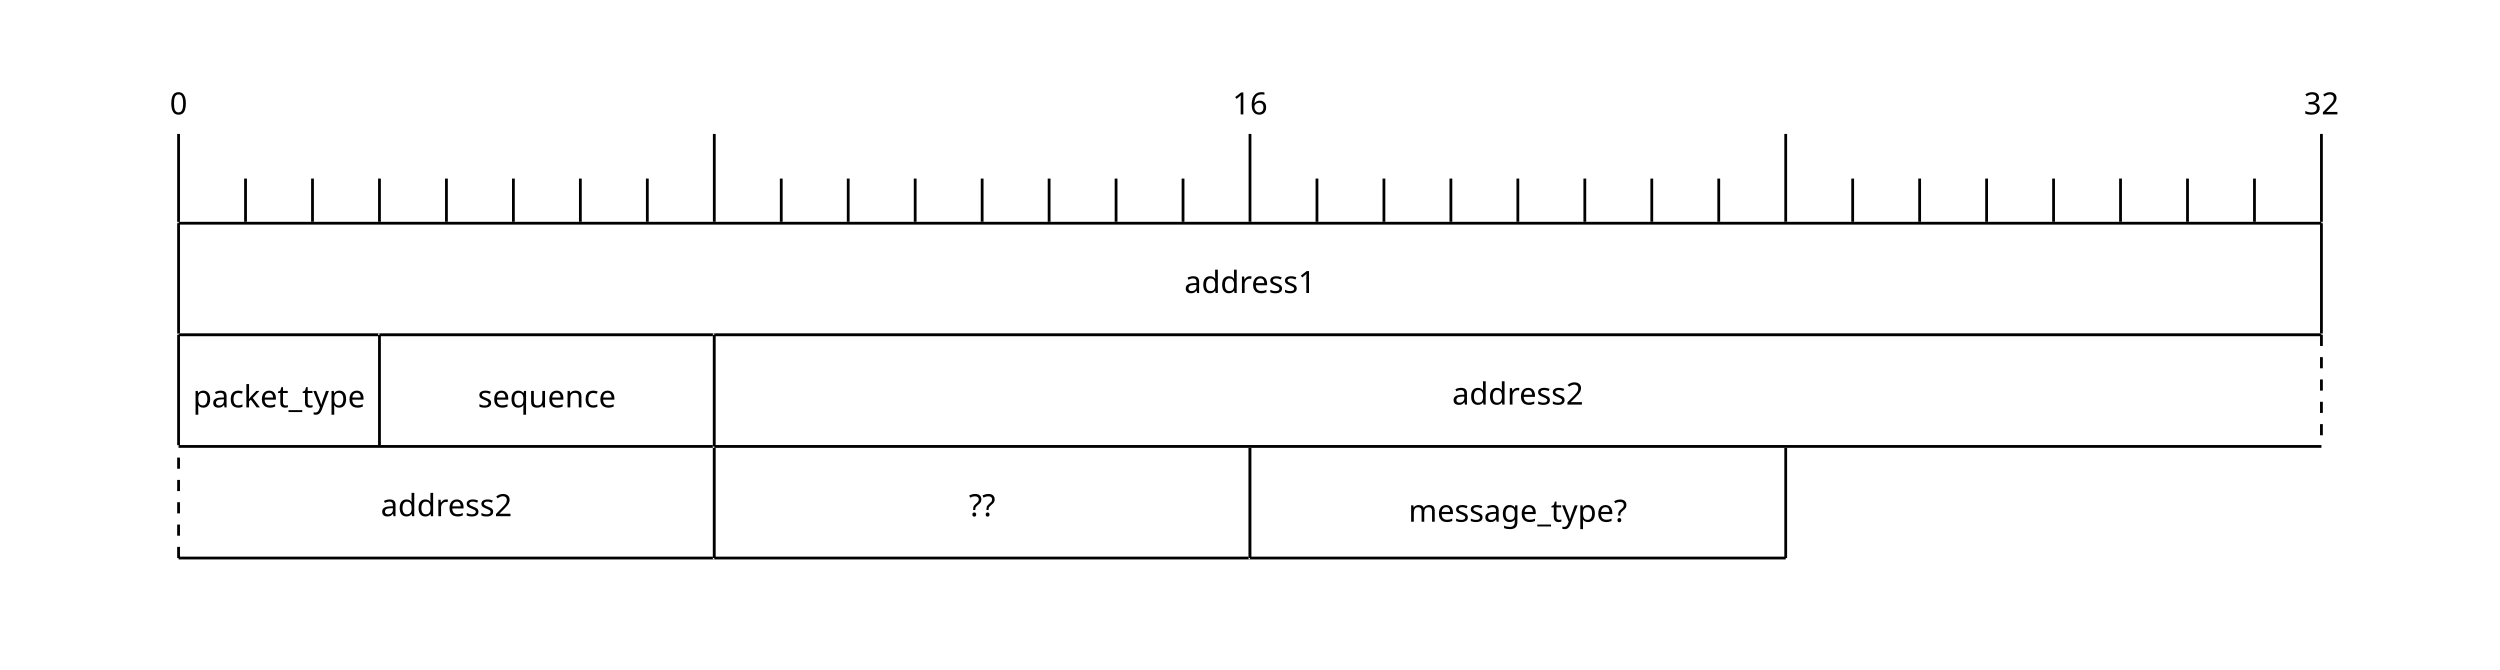
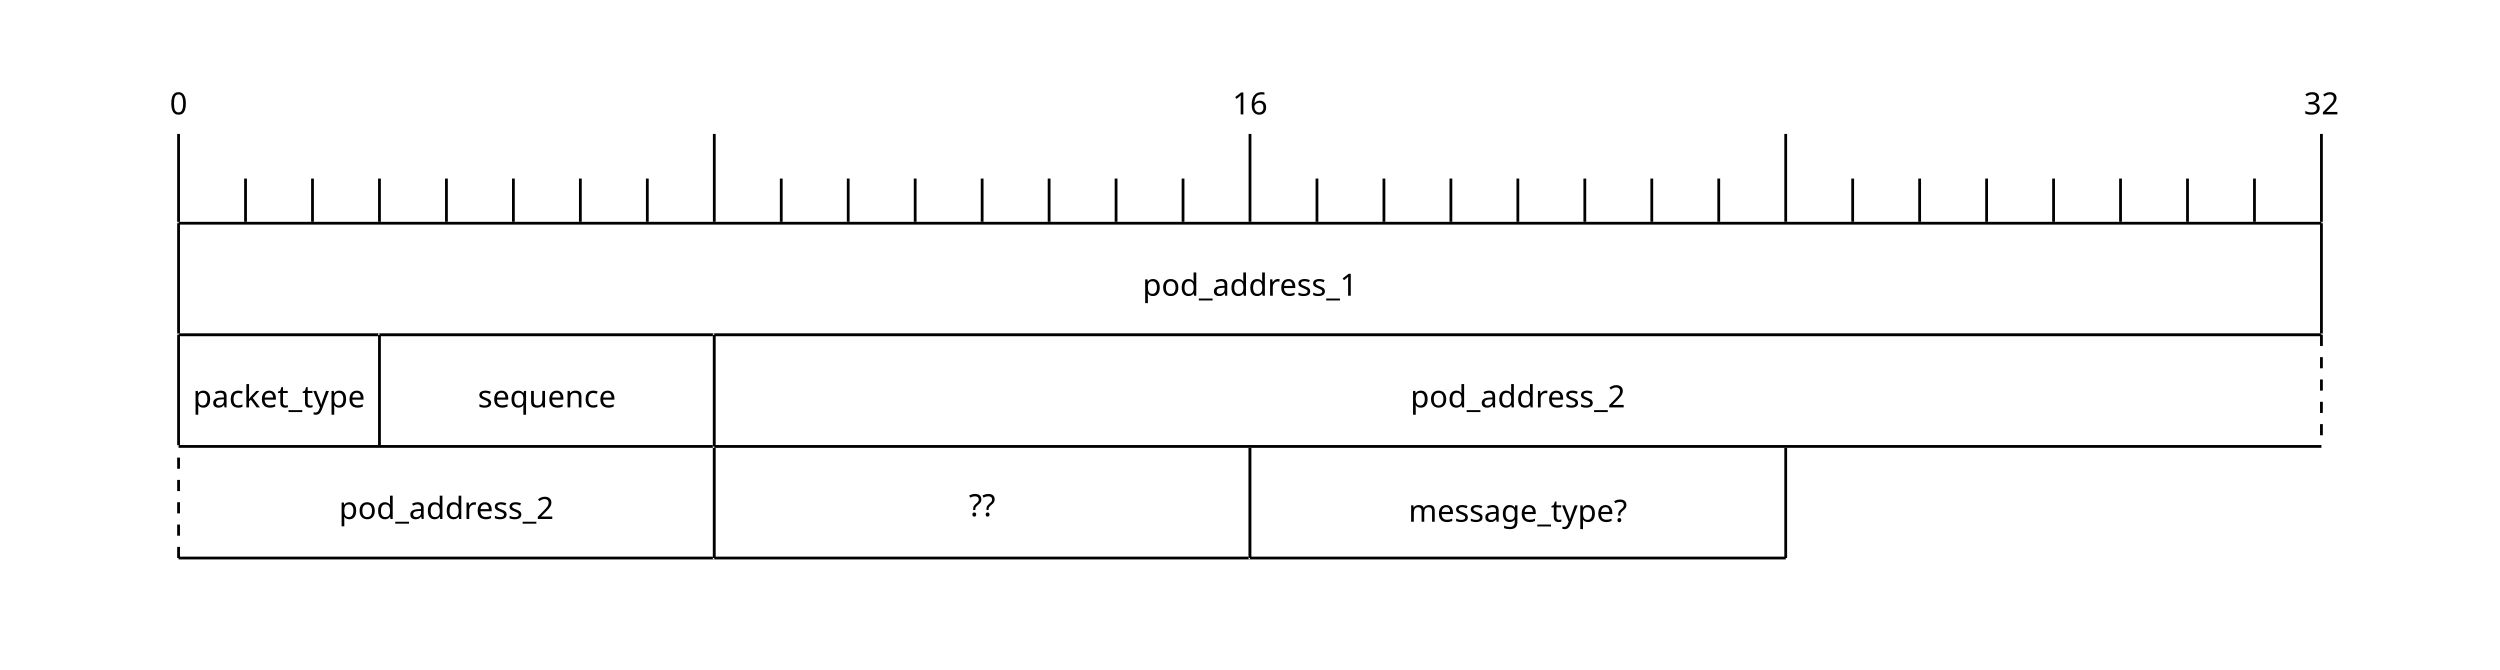
<svg xmlns="http://www.w3.org/2000/svg" viewBox="0 0 896 240">
  <defs id="defs_block">
    <filter height="1.504" id="filter_blur" width="1.157" x="-0.079" y="-0.252">
      <feGaussianBlur id="feGaussianBlur3780" stdDeviation="4.2" />
    </filter>
  </defs>
  <path d="M 64 48 L 64 80" fill="none" stroke="rgb(0,0,0)" />
  <text fill="rgb(0,0,0)" font-family="sans-serif" font-size="11" font-style="normal" font-weight="normal" text-anchor="middle" textLength="7" x="64" y="41">0</text>
  <path d="M 88 64 L 88 80" fill="none" stroke="rgb(0,0,0)" />
  <path d="M 112 64 L 112 80" fill="none" stroke="rgb(0,0,0)" />
  <path d="M 136 64 L 136 80" fill="none" stroke="rgb(0,0,0)" />
  <path d="M 160 64 L 160 80" fill="none" stroke="rgb(0,0,0)" />
  <path d="M 184 64 L 184 80" fill="none" stroke="rgb(0,0,0)" />
  <path d="M 208 64 L 208 80" fill="none" stroke="rgb(0,0,0)" />
  <path d="M 232 64 L 232 80" fill="none" stroke="rgb(0,0,0)" />
  <path d="M 256 48 L 256 80" fill="none" stroke="rgb(0,0,0)" />
  <path d="M 280 64 L 280 80" fill="none" stroke="rgb(0,0,0)" />
  <path d="M 304 64 L 304 80" fill="none" stroke="rgb(0,0,0)" />
  <path d="M 328 64 L 328 80" fill="none" stroke="rgb(0,0,0)" />
  <path d="M 352 64 L 352 80" fill="none" stroke="rgb(0,0,0)" />
  <path d="M 376 64 L 376 80" fill="none" stroke="rgb(0,0,0)" />
  <path d="M 400 64 L 400 80" fill="none" stroke="rgb(0,0,0)" />
  <path d="M 424 64 L 424 80" fill="none" stroke="rgb(0,0,0)" />
  <path d="M 448 48 L 448 80" fill="none" stroke="rgb(0,0,0)" />
  <text fill="rgb(0,0,0)" font-family="sans-serif" font-size="11" font-style="normal" font-weight="normal" text-anchor="middle" textLength="14" x="448" y="41">16</text>
  <path d="M 472 64 L 472 80" fill="none" stroke="rgb(0,0,0)" />
  <path d="M 496 64 L 496 80" fill="none" stroke="rgb(0,0,0)" />
  <path d="M 520 64 L 520 80" fill="none" stroke="rgb(0,0,0)" />
  <path d="M 544 64 L 544 80" fill="none" stroke="rgb(0,0,0)" />
  <path d="M 568 64 L 568 80" fill="none" stroke="rgb(0,0,0)" />
  <path d="M 592 64 L 592 80" fill="none" stroke="rgb(0,0,0)" />
  <path d="M 616 64 L 616 80" fill="none" stroke="rgb(0,0,0)" />
  <path d="M 640 48 L 640 80" fill="none" stroke="rgb(0,0,0)" />
  <path d="M 664 64 L 664 80" fill="none" stroke="rgb(0,0,0)" />
  <path d="M 688 64 L 688 80" fill="none" stroke="rgb(0,0,0)" />
  <path d="M 712 64 L 712 80" fill="none" stroke="rgb(0,0,0)" />
  <path d="M 736 64 L 736 80" fill="none" stroke="rgb(0,0,0)" />
  <path d="M 760 64 L 760 80" fill="none" stroke="rgb(0,0,0)" />
  <path d="M 784 64 L 784 80" fill="none" stroke="rgb(0,0,0)" />
  <path d="M 808 64 L 808 80" fill="none" stroke="rgb(0,0,0)" />
  <path d="M 832 48 L 832 80" fill="none" stroke="rgb(0,0,0)" />
  <text fill="rgb(0,0,0)" font-family="sans-serif" font-size="11" font-style="normal" font-weight="normal" text-anchor="middle" textLength="14" x="832" y="41">32</text>
  <rect fill="rgb(255,255,255)" height="40" stroke="rgb(255,255,255)" width="768" x="64" y="80" />
  <path d="M 64 80 L 832 80" fill="none" stroke="rgb(0,0,0)" />
  <path d="M 832 80 L 832 120" fill="none" stroke="rgb(0,0,0)" />
  <path d="M 832 120 L 64 120" fill="none" stroke="rgb(0,0,0)" />
  <path d="M 64 120 L 64 80" fill="none" stroke="rgb(0,0,0)" />
-   <text fill="rgb(0,0,0)" font-family="sans-serif" font-size="11" font-style="normal" font-weight="normal" text-anchor="middle" textLength="45" x="448" y="105">address1</text>
+   <text fill="rgb(0,0,0)" font-family="sans-serif" font-size="11" font-style="normal" font-weight="normal" text-anchor="middle" textLength="75" x="448" y="106">pod_address_1</text>
  <rect fill="rgb(255,255,255)" height="40" stroke="rgb(255,255,255)" width="72" x="64" y="120" />
  <path d="M 64 120 L 136 120" fill="none" stroke="rgb(0,0,0)" />
  <path d="M 136 120 L 136 160" fill="none" stroke="rgb(0,0,0)" />
  <path d="M 136 160 L 64 160" fill="none" stroke="rgb(0,0,0)" />
  <path d="M 64 160 L 64 120" fill="none" stroke="rgb(0,0,0)" />
  <text fill="rgb(0,0,0)" font-family="sans-serif" font-size="11" font-style="normal" font-weight="normal" text-anchor="middle" textLength="62" x="100" y="146">packet_type</text>
  <rect fill="rgb(255,255,255)" height="40" stroke="rgb(255,255,255)" width="120" x="136" y="120" />
  <path d="M 136 120 L 256 120" fill="none" stroke="rgb(0,0,0)" />
  <path d="M 256 120 L 256 160" fill="none" stroke="rgb(0,0,0)" />
  <path d="M 256 160 L 136 160" fill="none" stroke="rgb(0,0,0)" />
  <path d="M 136 160 L 136 120" fill="none" stroke="rgb(0,0,0)" />
  <text fill="rgb(0,0,0)" font-family="sans-serif" font-size="11" font-style="normal" font-weight="normal" text-anchor="middle" textLength="47" x="196" y="146">sequence</text>
  <rect fill="rgb(255,255,255)" height="40" stroke="rgb(255,255,255)" width="192" x="64" y="160" />
  <path d="M 64 160 L 256 160" fill="none" stroke="rgb(0,0,0)" />
  <path d="M 256 160 L 256 200" fill="none" stroke="rgb(0,0,0)" />
  <path d="M 256 200 L 64 200" fill="none" stroke="rgb(0,0,0)" />
  <path d="M 64 200 L 64 160" fill="none" stroke="rgb(0,0,0)" stroke-dasharray="4" />
-   <text fill="rgb(0,0,0)" font-family="sans-serif" font-size="11" font-style="normal" font-weight="normal" text-anchor="middle" textLength="45" x="160" y="185">address2</text>
+   <text fill="rgb(0,0,0)" font-family="sans-serif" font-size="11" font-style="normal" font-weight="normal" text-anchor="middle" textLength="75" x="160" y="186">pod_address_2</text>
  <rect fill="rgb(255,255,255)" height="40" stroke="rgb(255,255,255)" width="192" x="256" y="160" />
  <path d="M 256 160 L 448 160" fill="none" stroke="rgb(0,0,0)" />
  <path d="M 448 160 L 448 200" fill="none" stroke="rgb(0,0,0)" />
  <path d="M 448 200 L 256 200" fill="none" stroke="rgb(0,0,0)" />
  <path d="M 256 200 L 256 160" fill="none" stroke="rgb(0,0,0)" />
  <text fill="rgb(0,0,0)" font-family="sans-serif" font-size="11" font-style="normal" font-weight="normal" text-anchor="middle" textLength="14" x="352" y="185">??</text>
  <rect fill="rgb(255,255,255)" height="40" stroke="rgb(255,255,255)" width="192" x="448" y="160" />
  <path d="M 448 160 L 640 160" fill="none" stroke="rgb(0,0,0)" />
  <path d="M 640 160 L 640 200" fill="none" stroke="rgb(0,0,0)" />
  <path d="M 640 200 L 448 200" fill="none" stroke="rgb(0,0,0)" />
  <path d="M 448 200 L 448 160" fill="none" stroke="rgb(0,0,0)" />
  <text fill="rgb(0,0,0)" font-family="sans-serif" font-size="11" font-style="normal" font-weight="normal" text-anchor="middle" textLength="79" x="544" y="187">message_type?</text>
  <rect fill="rgb(255,255,255)" height="40" stroke="rgb(255,255,255)" width="576" x="256" y="120" />
  <path d="M 256 120 L 832 120" fill="none" stroke="rgb(0,0,0)" />
  <path d="M 832 120 L 832 160" fill="none" stroke="rgb(0,0,0)" stroke-dasharray="4" />
  <path d="M 832 160 L 256 160" fill="none" stroke="rgb(0,0,0)" />
  <path d="M 256 160 L 256 120" fill="none" stroke="rgb(0,0,0)" />
-   <text fill="rgb(0,0,0)" font-family="sans-serif" font-size="11" font-style="normal" font-weight="normal" text-anchor="middle" textLength="45" x="544" y="145">address2</text>
+   <text fill="rgb(0,0,0)" font-family="sans-serif" font-size="11" font-style="normal" font-weight="normal" text-anchor="middle" textLength="75" x="544" y="146">pod_address_2</text>
</svg>
